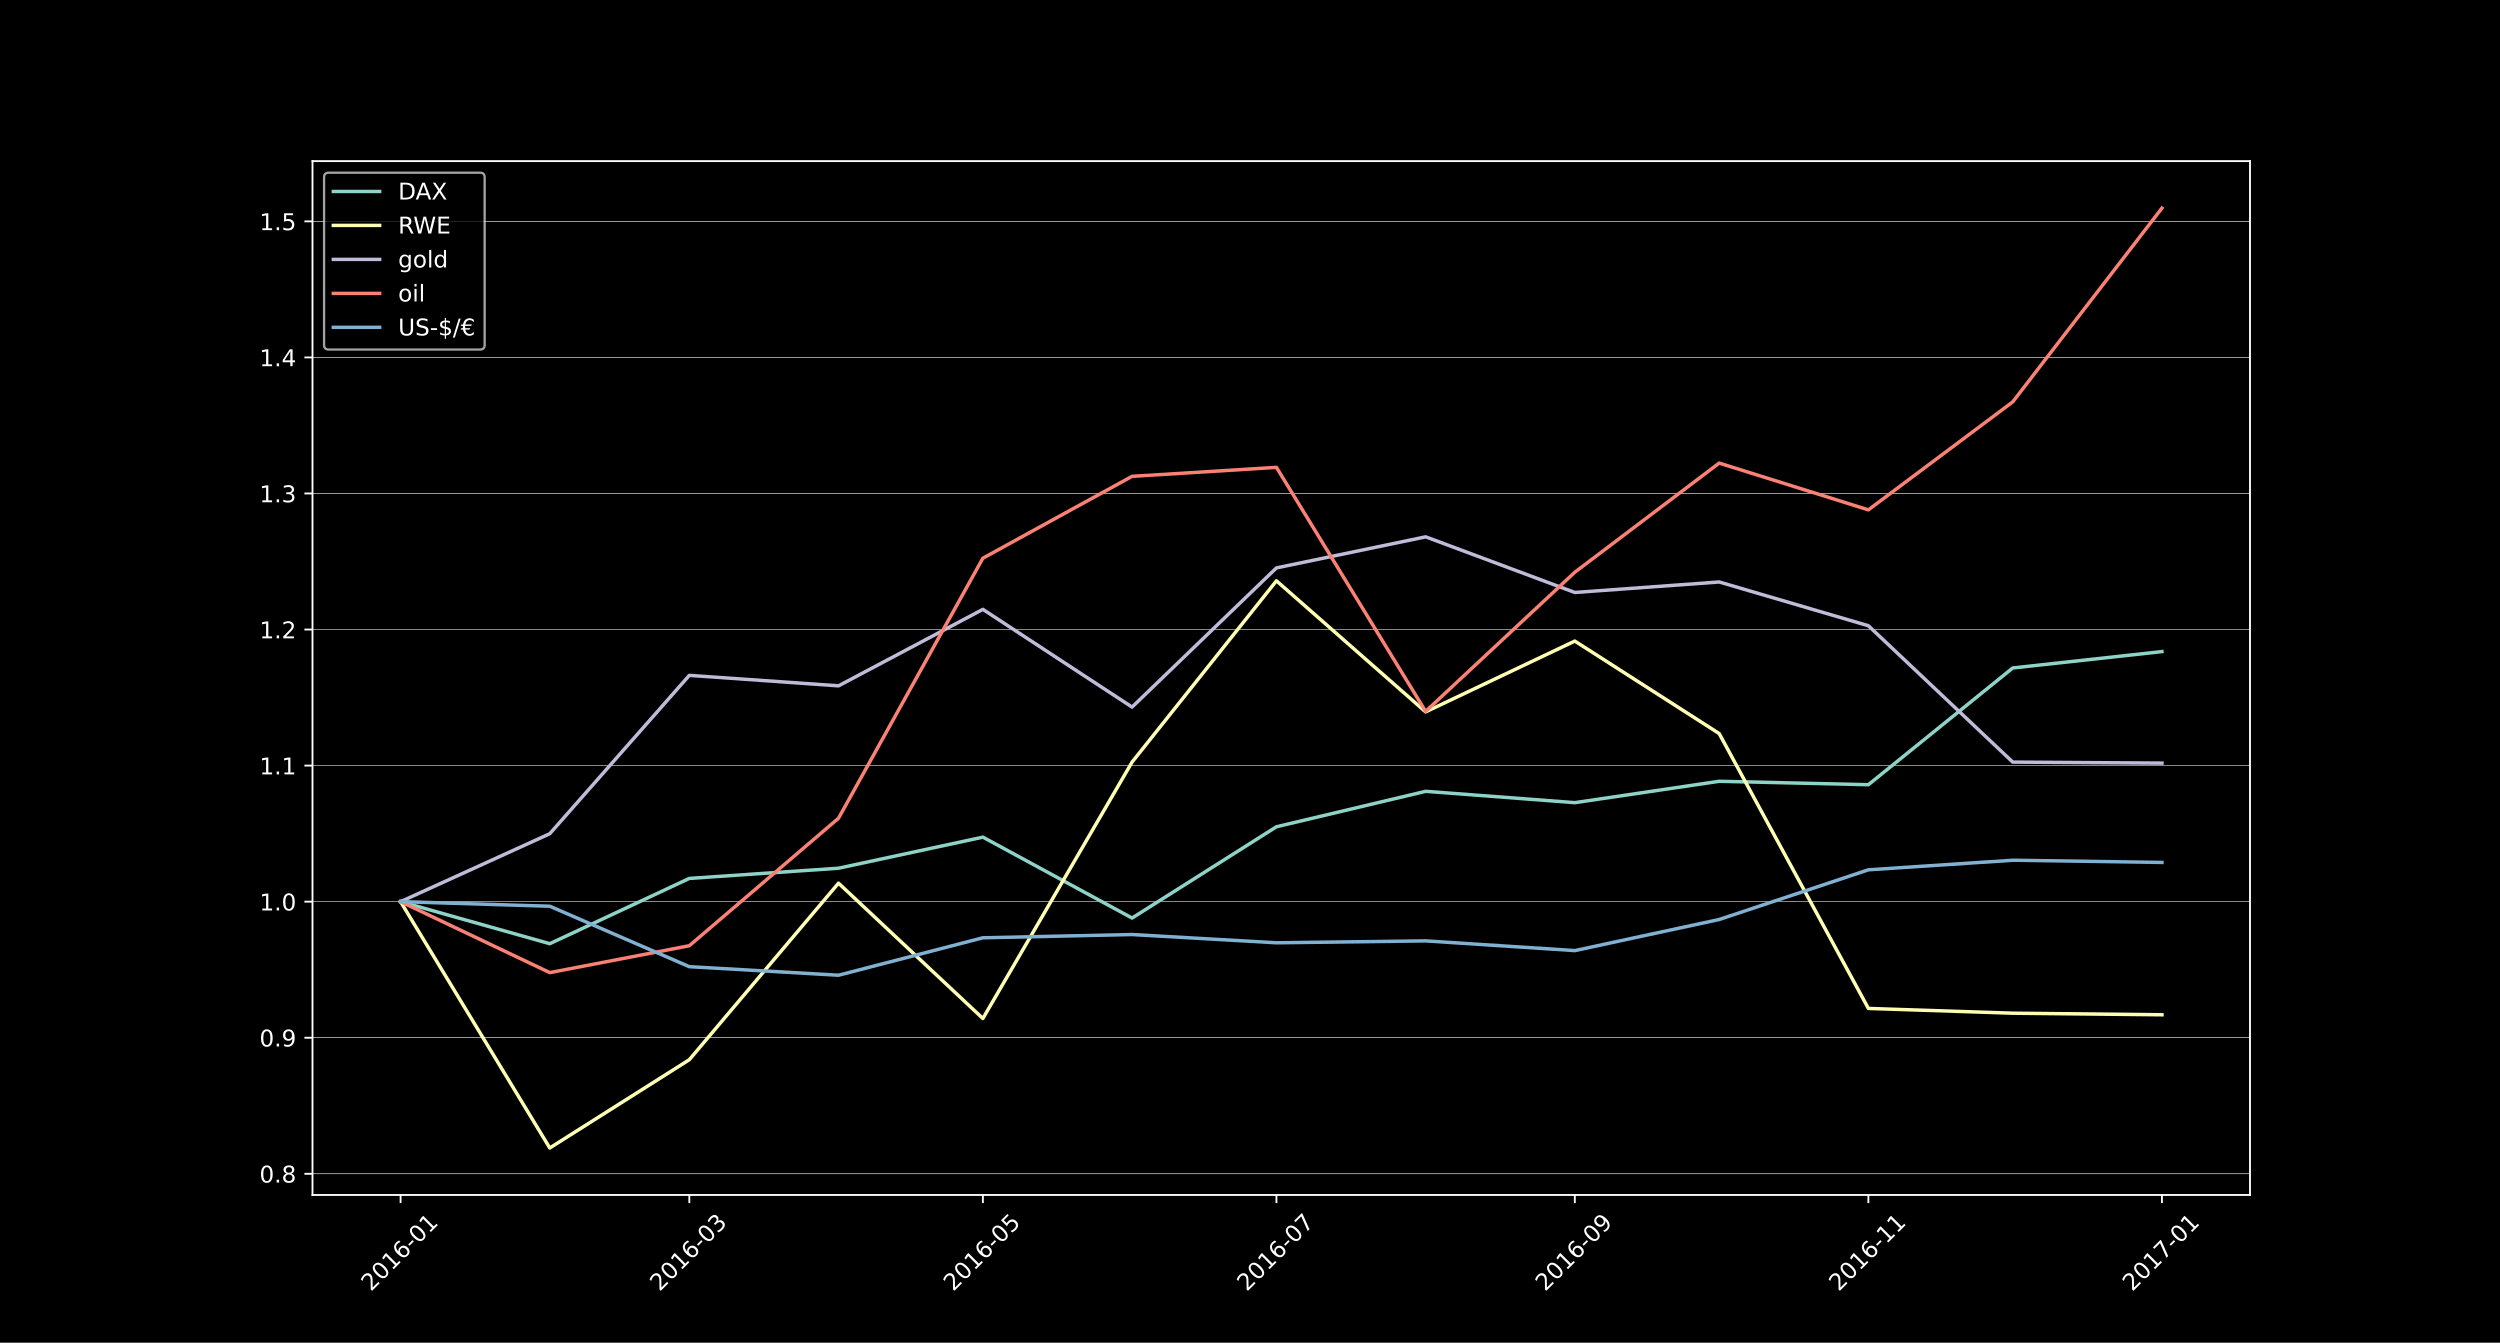
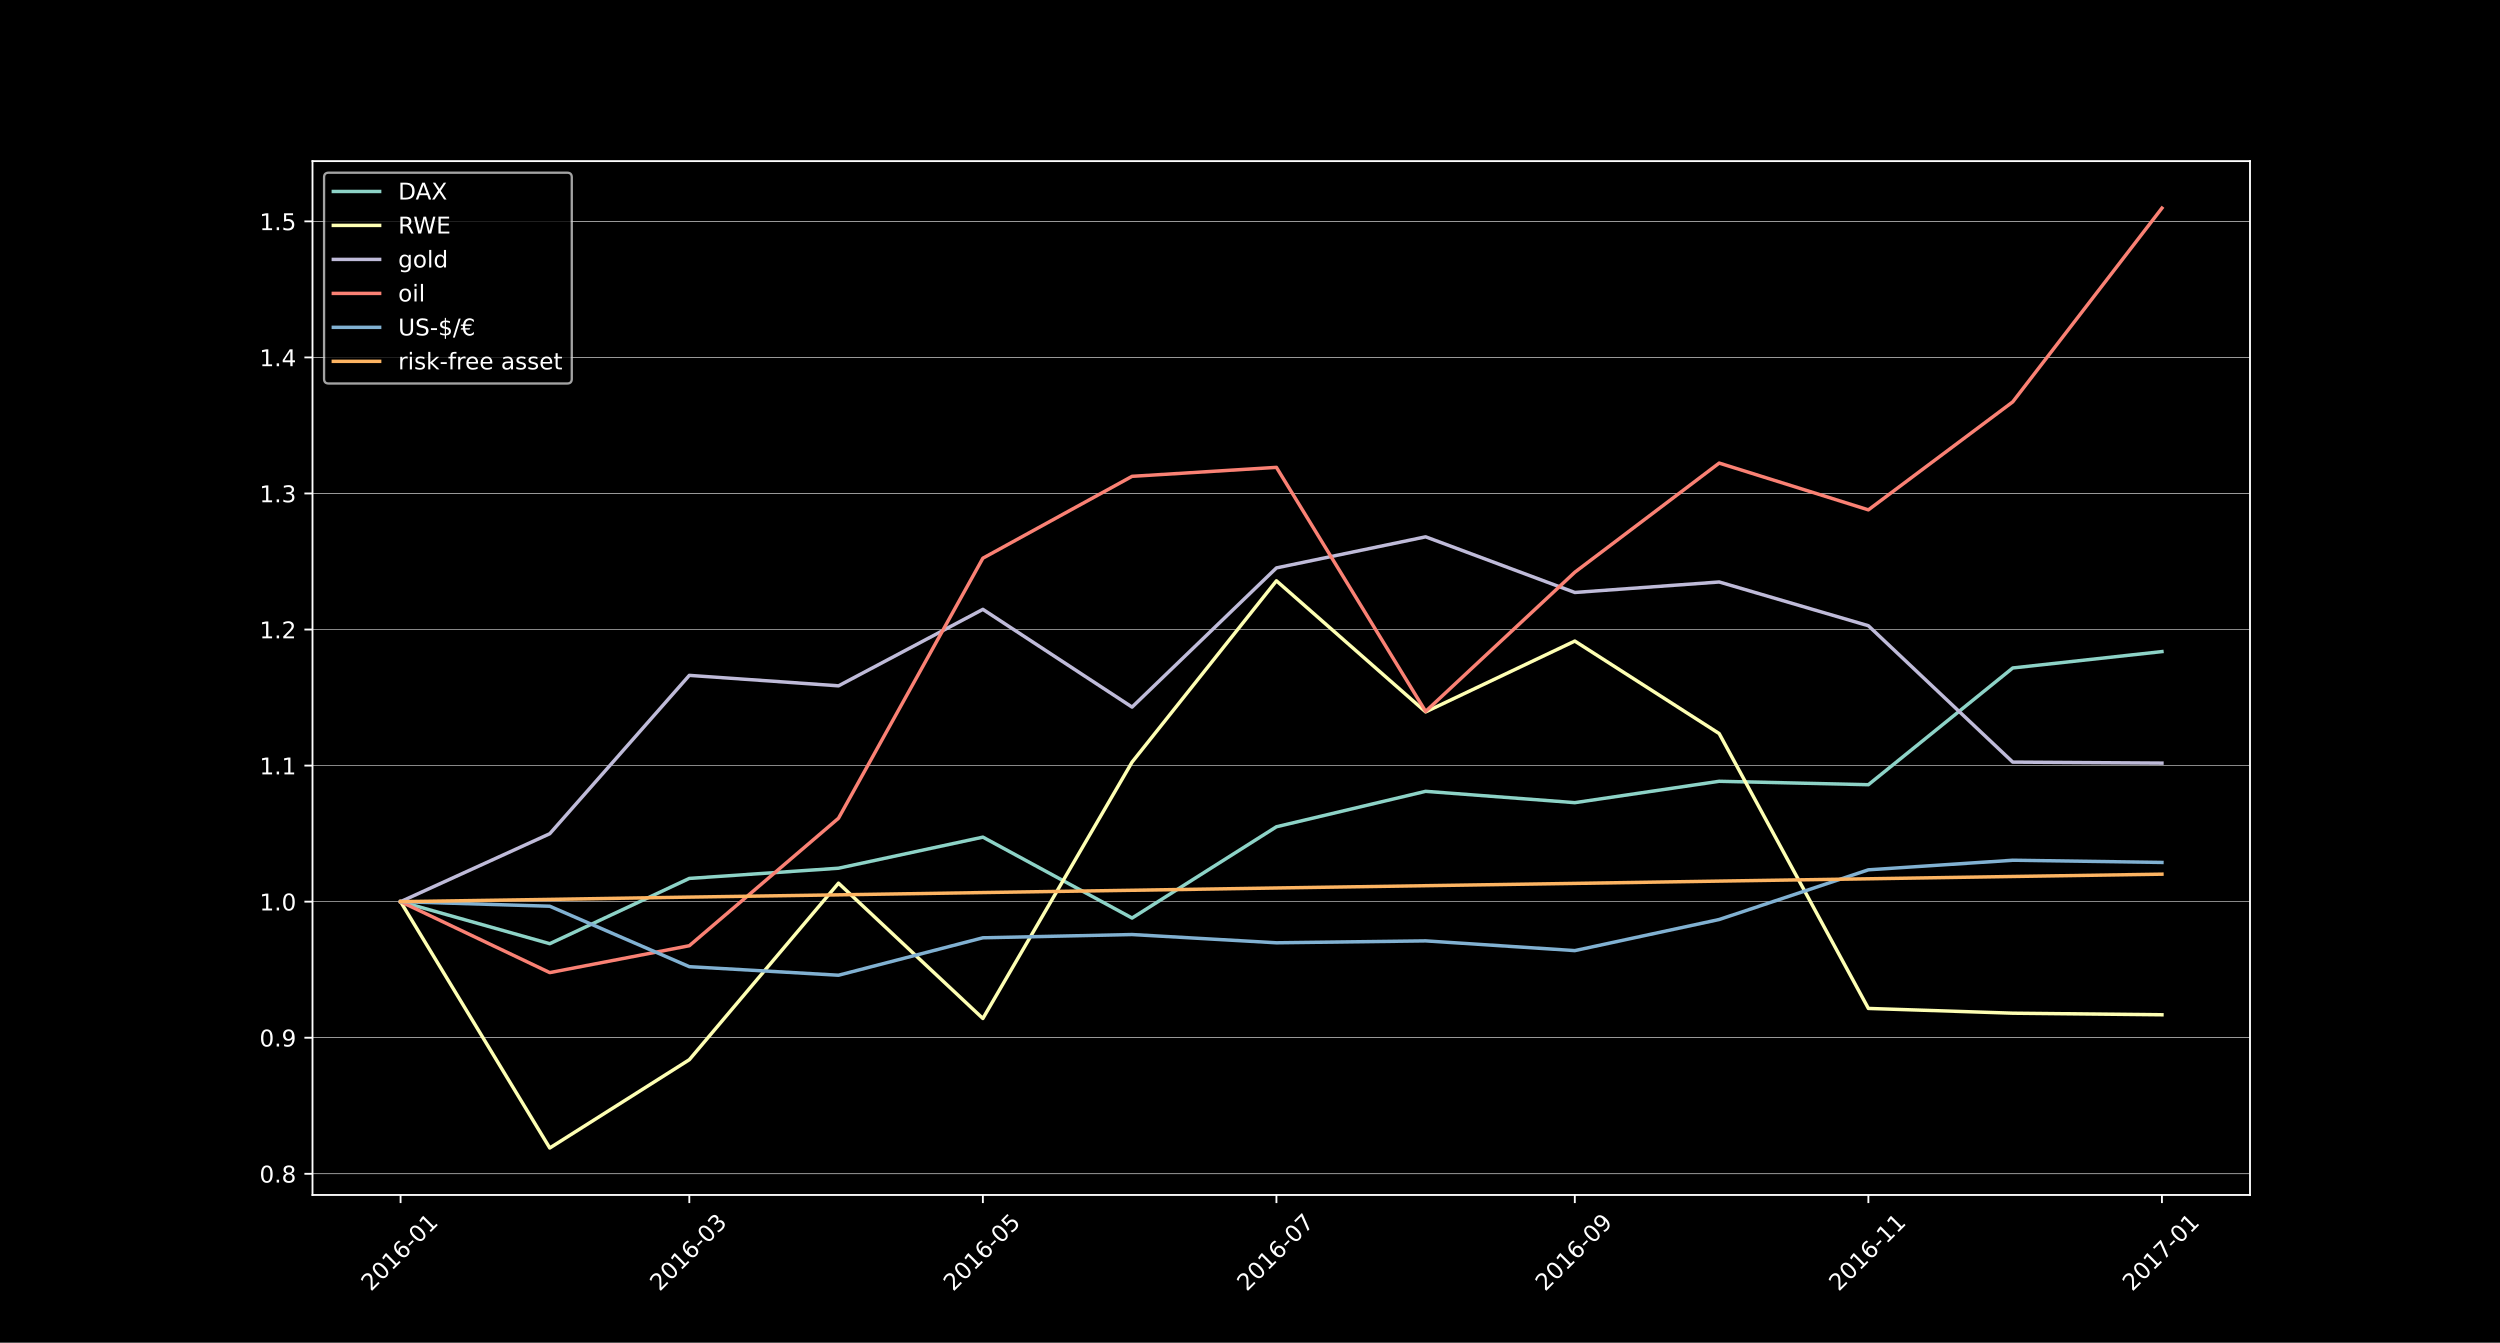
<svg xmlns="http://www.w3.org/2000/svg" xmlns:xlink="http://www.w3.org/1999/xlink" width="1080pt" height="580.032pt" viewBox="0 0 1080 580.032" version="1.1">
  <defs>
    <style type="text/css">*{stroke-linejoin: round; stroke-linecap: butt}</style>
  </defs>
  <g id="figure_1">
    <g id="patch_1">
      <path d="M 0 580.032  L 1080 580.032  L 1080 0  L 0 0  z " />
    </g>
    <g id="axes_1">
      <g id="patch_2">
        <path d="M 135 516.228  L 972 516.228  L 972 69.604  L 135 69.604  z " />
      </g>
      <g id="matplotlib.axis_1">
        <g id="xtick_1">
          <g id="line2d_1">
            <defs>
-               <path id="m77c0ac0c3b" d="M 0 0  L 0 3.5  " style="stroke: #ffffff; stroke-width: 0.8" />
-             </defs>
-             <g>
-               <use xlink:href="#m77c0ac0c3b" x="173.045" y="516.228" style="fill: #ffffff; stroke: #ffffff; stroke-width: 0.8" />
+               <path id="md1bc2f240f" d="M 0 0  L 0 3.5  " style="stroke: #ffffff; stroke-width: 0.8" />
+             </defs>
+             <g>
+               <use xlink:href="#md1bc2f240f" x="173.045" y="516.228" style="fill: #ffffff; stroke: #ffffff; stroke-width: 0.8" />
            </g>
          </g>
          <g id="text_1">
            <g style="fill: #ffffff" transform="translate(160.2242 558.1463)rotate(-45)scale(0.1 -0.1)">
              <defs>
                <path id="DejaVuSans-32" d="M 1228 531  L 3431 531  L 3431 0  L 469 0  L 469 531  Q 828 903 1448 1529  Q 2069 2156 2228 2338  Q 2531 2678 2651 2914  Q 2772 3150 2772 3378  Q 2772 3750 2511 3984  Q 2250 4219 1831 4219  Q 1534 4219 1204 4116  Q 875 4013 500 3803  L 500 4441  Q 881 4594 1212 4672  Q 1544 4750 1819 4750  Q 2544 4750 2975 4387  Q 3406 4025 3406 3419  Q 3406 3131 3298 2873  Q 3191 2616 2906 2266  Q 2828 2175 2409 1742  Q 1991 1309 1228 531  z " transform="scale(0.015625)" />
                <path id="DejaVuSans-30" d="M 2034 4250  Q 1547 4250 1301 3770  Q 1056 3291 1056 2328  Q 1056 1369 1301 889  Q 1547 409 2034 409  Q 2525 409 2770 889  Q 3016 1369 3016 2328  Q 3016 3291 2770 3770  Q 2525 4250 2034 4250  z M 2034 4750  Q 2819 4750 3233 4129  Q 3647 3509 3647 2328  Q 3647 1150 3233 529  Q 2819 -91 2034 -91  Q 1250 -91 836 529  Q 422 1150 422 2328  Q 422 3509 836 4129  Q 1250 4750 2034 4750  z " transform="scale(0.015625)" />
                <path id="DejaVuSans-31" d="M 794 531  L 1825 531  L 1825 4091  L 703 3866  L 703 4441  L 1819 4666  L 2450 4666  L 2450 531  L 3481 531  L 3481 0  L 794 0  L 794 531  z " transform="scale(0.015625)" />
                <path id="DejaVuSans-36" d="M 2113 2584  Q 1688 2584 1439 2293  Q 1191 2003 1191 1497  Q 1191 994 1439 701  Q 1688 409 2113 409  Q 2538 409 2786 701  Q 3034 994 3034 1497  Q 3034 2003 2786 2293  Q 2538 2584 2113 2584  z M 3366 4563  L 3366 3988  Q 3128 4100 2886 4159  Q 2644 4219 2406 4219  Q 1781 4219 1451 3797  Q 1122 3375 1075 2522  Q 1259 2794 1537 2939  Q 1816 3084 2150 3084  Q 2853 3084 3261 2657  Q 3669 2231 3669 1497  Q 3669 778 3244 343  Q 2819 -91 2113 -91  Q 1303 -91 875 529  Q 447 1150 447 2328  Q 447 3434 972 4092  Q 1497 4750 2381 4750  Q 2619 4750 2861 4703  Q 3103 4656 3366 4563  z " transform="scale(0.015625)" />
                <path id="DejaVuSans-2d" d="M 313 2009  L 1997 2009  L 1997 1497  L 313 1497  L 313 2009  z " transform="scale(0.015625)" />
              </defs>
              <use xlink:href="#DejaVuSans-32" />
              <use xlink:href="#DejaVuSans-30" x="63.623" />
              <use xlink:href="#DejaVuSans-31" x="127.246" />
              <use xlink:href="#DejaVuSans-36" x="190.869" />
              <use xlink:href="#DejaVuSans-2d" x="254.492" />
              <use xlink:href="#DejaVuSans-30" x="290.576" />
              <use xlink:href="#DejaVuSans-31" x="354.199" />
            </g>
          </g>
        </g>
        <g id="xtick_2">
          <g id="line2d_2">
            <g>
-               <use xlink:href="#m77c0ac0c3b" x="297.785" y="516.228" style="fill: #ffffff; stroke: #ffffff; stroke-width: 0.8" />
+               <use xlink:href="#md1bc2f240f" x="297.785" y="516.228" style="fill: #ffffff; stroke: #ffffff; stroke-width: 0.8" />
            </g>
          </g>
          <g id="text_2">
            <g style="fill: #ffffff" transform="translate(284.9634 558.1463)rotate(-45)scale(0.1 -0.1)">
              <defs>
                <path id="DejaVuSans-33" d="M 2597 2516  Q 3050 2419 3304 2112  Q 3559 1806 3559 1356  Q 3559 666 3084 287  Q 2609 -91 1734 -91  Q 1441 -91 1130 -33  Q 819 25 488 141  L 488 750  Q 750 597 1062 519  Q 1375 441 1716 441  Q 2309 441 2620 675  Q 2931 909 2931 1356  Q 2931 1769 2642 2001  Q 2353 2234 1838 2234  L 1294 2234  L 1294 2753  L 1863 2753  Q 2328 2753 2575 2939  Q 2822 3125 2822 3475  Q 2822 3834 2567 4026  Q 2313 4219 1838 4219  Q 1578 4219 1281 4162  Q 984 4106 628 3988  L 628 4550  Q 988 4650 1302 4700  Q 1616 4750 1894 4750  Q 2613 4750 3031 4423  Q 3450 4097 3450 3541  Q 3450 3153 3228 2886  Q 3006 2619 2597 2516  z " transform="scale(0.015625)" />
              </defs>
              <use xlink:href="#DejaVuSans-32" />
              <use xlink:href="#DejaVuSans-30" x="63.623" />
              <use xlink:href="#DejaVuSans-31" x="127.246" />
              <use xlink:href="#DejaVuSans-36" x="190.869" />
              <use xlink:href="#DejaVuSans-2d" x="254.492" />
              <use xlink:href="#DejaVuSans-30" x="290.576" />
              <use xlink:href="#DejaVuSans-33" x="354.199" />
            </g>
          </g>
        </g>
        <g id="xtick_3">
          <g id="line2d_3">
            <g>
-               <use xlink:href="#m77c0ac0c3b" x="424.603" y="516.228" style="fill: #ffffff; stroke: #ffffff; stroke-width: 0.8" />
+               <use xlink:href="#md1bc2f240f" x="424.603" y="516.228" style="fill: #ffffff; stroke: #ffffff; stroke-width: 0.8" />
            </g>
          </g>
          <g id="text_3">
            <g style="fill: #ffffff" transform="translate(411.7815 558.1463)rotate(-45)scale(0.1 -0.1)">
              <defs>
                <path id="DejaVuSans-35" d="M 691 4666  L 3169 4666  L 3169 4134  L 1269 4134  L 1269 2991  Q 1406 3038 1543 3061  Q 1681 3084 1819 3084  Q 2600 3084 3056 2656  Q 3513 2228 3513 1497  Q 3513 744 3044 326  Q 2575 -91 1722 -91  Q 1428 -91 1123 -41  Q 819 9 494 109  L 494 744  Q 775 591 1075 516  Q 1375 441 1709 441  Q 2250 441 2565 725  Q 2881 1009 2881 1497  Q 2881 1984 2565 2268  Q 2250 2553 1709 2553  Q 1456 2553 1204 2497  Q 953 2441 691 2322  L 691 4666  z " transform="scale(0.015625)" />
              </defs>
              <use xlink:href="#DejaVuSans-32" />
              <use xlink:href="#DejaVuSans-30" x="63.623" />
              <use xlink:href="#DejaVuSans-31" x="127.246" />
              <use xlink:href="#DejaVuSans-36" x="190.869" />
              <use xlink:href="#DejaVuSans-2d" x="254.492" />
              <use xlink:href="#DejaVuSans-30" x="290.576" />
              <use xlink:href="#DejaVuSans-35" x="354.199" />
            </g>
          </g>
        </g>
        <g id="xtick_4">
          <g id="line2d_4">
            <g>
-               <use xlink:href="#m77c0ac0c3b" x="551.421" y="516.228" style="fill: #ffffff; stroke: #ffffff; stroke-width: 0.8" />
+               <use xlink:href="#md1bc2f240f" x="551.421" y="516.228" style="fill: #ffffff; stroke: #ffffff; stroke-width: 0.8" />
            </g>
          </g>
          <g id="text_4">
            <g style="fill: #ffffff" transform="translate(538.5997 558.1463)rotate(-45)scale(0.1 -0.1)">
              <defs>
                <path id="DejaVuSans-37" d="M 525 4666  L 3525 4666  L 3525 4397  L 1831 0  L 1172 0  L 2766 4134  L 525 4134  L 525 4666  z " transform="scale(0.015625)" />
              </defs>
              <use xlink:href="#DejaVuSans-32" />
              <use xlink:href="#DejaVuSans-30" x="63.623" />
              <use xlink:href="#DejaVuSans-31" x="127.246" />
              <use xlink:href="#DejaVuSans-36" x="190.869" />
              <use xlink:href="#DejaVuSans-2d" x="254.492" />
              <use xlink:href="#DejaVuSans-30" x="290.576" />
              <use xlink:href="#DejaVuSans-37" x="354.199" />
            </g>
          </g>
        </g>
        <g id="xtick_5">
          <g id="line2d_5">
            <g>
-               <use xlink:href="#m77c0ac0c3b" x="680.318" y="516.228" style="fill: #ffffff; stroke: #ffffff; stroke-width: 0.8" />
+               <use xlink:href="#md1bc2f240f" x="680.318" y="516.228" style="fill: #ffffff; stroke: #ffffff; stroke-width: 0.8" />
            </g>
          </g>
          <g id="text_5">
            <g style="fill: #ffffff" transform="translate(667.4969 558.1463)rotate(-45)scale(0.1 -0.1)">
              <defs>
                <path id="DejaVuSans-39" d="M 703 97  L 703 672  Q 941 559 1184 500  Q 1428 441 1663 441  Q 2288 441 2617 861  Q 2947 1281 2994 2138  Q 2813 1869 2534 1725  Q 2256 1581 1919 1581  Q 1219 1581 811 2004  Q 403 2428 403 3163  Q 403 3881 828 4315  Q 1253 4750 1959 4750  Q 2769 4750 3195 4129  Q 3622 3509 3622 2328  Q 3622 1225 3098 567  Q 2575 -91 1691 -91  Q 1453 -91 1209 -44  Q 966 3 703 97  z M 1959 2075  Q 2384 2075 2632 2365  Q 2881 2656 2881 3163  Q 2881 3666 2632 3958  Q 2384 4250 1959 4250  Q 1534 4250 1286 3958  Q 1038 3666 1038 3163  Q 1038 2656 1286 2365  Q 1534 2075 1959 2075  z " transform="scale(0.015625)" />
              </defs>
              <use xlink:href="#DejaVuSans-32" />
              <use xlink:href="#DejaVuSans-30" x="63.623" />
              <use xlink:href="#DejaVuSans-31" x="127.246" />
              <use xlink:href="#DejaVuSans-36" x="190.869" />
              <use xlink:href="#DejaVuSans-2d" x="254.492" />
              <use xlink:href="#DejaVuSans-30" x="290.576" />
              <use xlink:href="#DejaVuSans-39" x="354.199" />
            </g>
          </g>
        </g>
        <g id="xtick_6">
          <g id="line2d_6">
            <g>
-               <use xlink:href="#m77c0ac0c3b" x="807.136" y="516.228" style="fill: #ffffff; stroke: #ffffff; stroke-width: 0.8" />
+               <use xlink:href="#md1bc2f240f" x="807.136" y="516.228" style="fill: #ffffff; stroke: #ffffff; stroke-width: 0.8" />
            </g>
          </g>
          <g id="text_6">
            <g style="fill: #ffffff" transform="translate(794.3151 558.1463)rotate(-45)scale(0.1 -0.1)">
              <use xlink:href="#DejaVuSans-32" />
              <use xlink:href="#DejaVuSans-30" x="63.623" />
              <use xlink:href="#DejaVuSans-31" x="127.246" />
              <use xlink:href="#DejaVuSans-36" x="190.869" />
              <use xlink:href="#DejaVuSans-2d" x="254.492" />
              <use xlink:href="#DejaVuSans-31" x="290.576" />
              <use xlink:href="#DejaVuSans-31" x="354.199" />
            </g>
          </g>
        </g>
        <g id="xtick_7">
          <g id="line2d_7">
            <g>
-               <use xlink:href="#m77c0ac0c3b" x="933.955" y="516.228" style="fill: #ffffff; stroke: #ffffff; stroke-width: 0.8" />
+               <use xlink:href="#md1bc2f240f" x="933.955" y="516.228" style="fill: #ffffff; stroke: #ffffff; stroke-width: 0.8" />
            </g>
          </g>
          <g id="text_7">
            <g style="fill: #ffffff" transform="translate(921.1333 558.1463)rotate(-45)scale(0.1 -0.1)">
              <use xlink:href="#DejaVuSans-32" />
              <use xlink:href="#DejaVuSans-30" x="63.623" />
              <use xlink:href="#DejaVuSans-31" x="127.246" />
              <use xlink:href="#DejaVuSans-37" x="190.869" />
              <use xlink:href="#DejaVuSans-2d" x="254.492" />
              <use xlink:href="#DejaVuSans-30" x="290.576" />
              <use xlink:href="#DejaVuSans-31" x="354.199" />
            </g>
          </g>
        </g>
      </g>
      <g id="matplotlib.axis_2">
        <g id="ytick_1">
          <g id="line2d_8">
-             <path d="M 135 507.071  L 972 507.071  " clip-path="url(#pcb2fefe584)" style="fill: none; stroke: #ffffff; stroke-width: 0.25; stroke-linecap: square" />
+             <path d="M 135 507.071  L 972 507.071  " clip-path="url(#p92531a1b48)" style="fill: none; stroke: #ffffff; stroke-width: 0.25; stroke-linecap: square" />
          </g>
          <g id="line2d_9">
            <defs>
-               <path id="m1462c09f65" d="M 0 0  L -3.5 0  " style="stroke: #ffffff; stroke-width: 0.8" />
-             </defs>
-             <g>
-               <use xlink:href="#m1462c09f65" x="135" y="507.071" style="fill: #ffffff; stroke: #ffffff; stroke-width: 0.8" />
+               <path id="mc191d38e35" d="M 0 0  L -3.5 0  " style="stroke: #ffffff; stroke-width: 0.8" />
+             </defs>
+             <g>
+               <use xlink:href="#mc191d38e35" x="135" y="507.071" style="fill: #ffffff; stroke: #ffffff; stroke-width: 0.8" />
            </g>
          </g>
          <g id="text_8">
            <g style="fill: #ffffff" transform="translate(112.0969 510.87)scale(0.1 -0.1)">
              <defs>
                <path id="DejaVuSans-2e" d="M 684 794  L 1344 794  L 1344 0  L 684 0  L 684 794  z " transform="scale(0.015625)" />
                <path id="DejaVuSans-38" d="M 2034 2216  Q 1584 2216 1326 1975  Q 1069 1734 1069 1313  Q 1069 891 1326 650  Q 1584 409 2034 409  Q 2484 409 2743 651  Q 3003 894 3003 1313  Q 3003 1734 2745 1975  Q 2488 2216 2034 2216  z M 1403 2484  Q 997 2584 770 2862  Q 544 3141 544 3541  Q 544 4100 942 4425  Q 1341 4750 2034 4750  Q 2731 4750 3128 4425  Q 3525 4100 3525 3541  Q 3525 3141 3298 2862  Q 3072 2584 2669 2484  Q 3125 2378 3379 2068  Q 3634 1759 3634 1313  Q 3634 634 3220 271  Q 2806 -91 2034 -91  Q 1263 -91 848 271  Q 434 634 434 1313  Q 434 1759 690 2068  Q 947 2378 1403 2484  z M 1172 3481  Q 1172 3119 1398 2916  Q 1625 2713 2034 2713  Q 2441 2713 2670 2916  Q 2900 3119 2900 3481  Q 2900 3844 2670 4047  Q 2441 4250 2034 4250  Q 1625 4250 1398 4047  Q 1172 3844 1172 3481  z " transform="scale(0.015625)" />
              </defs>
              <use xlink:href="#DejaVuSans-30" />
              <use xlink:href="#DejaVuSans-2e" x="63.623" />
              <use xlink:href="#DejaVuSans-38" x="95.41" />
            </g>
          </g>
        </g>
        <g id="ytick_2">
          <g id="line2d_10">
-             <path d="M 135 448.294  L 972 448.294  " clip-path="url(#pcb2fefe584)" style="fill: none; stroke: #ffffff; stroke-width: 0.25; stroke-linecap: square" />
+             <path d="M 135 448.294  L 972 448.294  " clip-path="url(#p92531a1b48)" style="fill: none; stroke: #ffffff; stroke-width: 0.25; stroke-linecap: square" />
          </g>
          <g id="line2d_11">
            <g>
-               <use xlink:href="#m1462c09f65" x="135" y="448.294" style="fill: #ffffff; stroke: #ffffff; stroke-width: 0.8" />
+               <use xlink:href="#mc191d38e35" x="135" y="448.294" style="fill: #ffffff; stroke: #ffffff; stroke-width: 0.8" />
            </g>
          </g>
          <g id="text_9">
            <g style="fill: #ffffff" transform="translate(112.0969 452.0929)scale(0.1 -0.1)">
              <use xlink:href="#DejaVuSans-30" />
              <use xlink:href="#DejaVuSans-2e" x="63.623" />
              <use xlink:href="#DejaVuSans-39" x="95.41" />
            </g>
          </g>
        </g>
        <g id="ytick_3">
          <g id="line2d_12">
-             <path d="M 135 389.517  L 972 389.517  " clip-path="url(#pcb2fefe584)" style="fill: none; stroke: #ffffff; stroke-width: 0.25; stroke-linecap: square" />
+             <path d="M 135 389.517  L 972 389.517  " clip-path="url(#p92531a1b48)" style="fill: none; stroke: #ffffff; stroke-width: 0.25; stroke-linecap: square" />
          </g>
          <g id="line2d_13">
            <g>
-               <use xlink:href="#m1462c09f65" x="135" y="389.517" style="fill: #ffffff; stroke: #ffffff; stroke-width: 0.8" />
+               <use xlink:href="#mc191d38e35" x="135" y="389.517" style="fill: #ffffff; stroke: #ffffff; stroke-width: 0.8" />
            </g>
          </g>
          <g id="text_10">
            <g style="fill: #ffffff" transform="translate(112.0969 393.3158)scale(0.1 -0.1)">
              <use xlink:href="#DejaVuSans-31" />
              <use xlink:href="#DejaVuSans-2e" x="63.623" />
              <use xlink:href="#DejaVuSans-30" x="95.41" />
            </g>
          </g>
        </g>
        <g id="ytick_4">
          <g id="line2d_14">
-             <path d="M 135 330.74  L 972 330.74  " clip-path="url(#pcb2fefe584)" style="fill: none; stroke: #ffffff; stroke-width: 0.25; stroke-linecap: square" />
+             <path d="M 135 330.74  L 972 330.74  " clip-path="url(#p92531a1b48)" style="fill: none; stroke: #ffffff; stroke-width: 0.25; stroke-linecap: square" />
          </g>
          <g id="line2d_15">
            <g>
-               <use xlink:href="#m1462c09f65" x="135" y="330.74" style="fill: #ffffff; stroke: #ffffff; stroke-width: 0.8" />
+               <use xlink:href="#mc191d38e35" x="135" y="330.74" style="fill: #ffffff; stroke: #ffffff; stroke-width: 0.8" />
            </g>
          </g>
          <g id="text_11">
            <g style="fill: #ffffff" transform="translate(112.0969 334.5387)scale(0.1 -0.1)">
              <use xlink:href="#DejaVuSans-31" />
              <use xlink:href="#DejaVuSans-2e" x="63.623" />
              <use xlink:href="#DejaVuSans-31" x="95.41" />
            </g>
          </g>
        </g>
        <g id="ytick_5">
          <g id="line2d_16">
-             <path d="M 135 271.962  L 972 271.962  " clip-path="url(#pcb2fefe584)" style="fill: none; stroke: #ffffff; stroke-width: 0.25; stroke-linecap: square" />
+             <path d="M 135 271.962  L 972 271.962  " clip-path="url(#p92531a1b48)" style="fill: none; stroke: #ffffff; stroke-width: 0.25; stroke-linecap: square" />
          </g>
          <g id="line2d_17">
            <g>
-               <use xlink:href="#m1462c09f65" x="135" y="271.962" style="fill: #ffffff; stroke: #ffffff; stroke-width: 0.8" />
+               <use xlink:href="#mc191d38e35" x="135" y="271.962" style="fill: #ffffff; stroke: #ffffff; stroke-width: 0.8" />
            </g>
          </g>
          <g id="text_12">
            <g style="fill: #ffffff" transform="translate(112.0969 275.7616)scale(0.1 -0.1)">
              <use xlink:href="#DejaVuSans-31" />
              <use xlink:href="#DejaVuSans-2e" x="63.623" />
              <use xlink:href="#DejaVuSans-32" x="95.41" />
            </g>
          </g>
        </g>
        <g id="ytick_6">
          <g id="line2d_18">
-             <path d="M 135 213.185  L 972 213.185  " clip-path="url(#pcb2fefe584)" style="fill: none; stroke: #ffffff; stroke-width: 0.25; stroke-linecap: square" />
+             <path d="M 135 213.185  L 972 213.185  " clip-path="url(#p92531a1b48)" style="fill: none; stroke: #ffffff; stroke-width: 0.25; stroke-linecap: square" />
          </g>
          <g id="line2d_19">
            <g>
-               <use xlink:href="#m1462c09f65" x="135" y="213.185" style="fill: #ffffff; stroke: #ffffff; stroke-width: 0.8" />
+               <use xlink:href="#mc191d38e35" x="135" y="213.185" style="fill: #ffffff; stroke: #ffffff; stroke-width: 0.8" />
            </g>
          </g>
          <g id="text_13">
            <g style="fill: #ffffff" transform="translate(112.0969 216.9845)scale(0.1 -0.1)">
              <use xlink:href="#DejaVuSans-31" />
              <use xlink:href="#DejaVuSans-2e" x="63.623" />
              <use xlink:href="#DejaVuSans-33" x="95.41" />
            </g>
          </g>
        </g>
        <g id="ytick_7">
          <g id="line2d_20">
-             <path d="M 135 154.408  L 972 154.408  " clip-path="url(#pcb2fefe584)" style="fill: none; stroke: #ffffff; stroke-width: 0.25; stroke-linecap: square" />
+             <path d="M 135 154.408  L 972 154.408  " clip-path="url(#p92531a1b48)" style="fill: none; stroke: #ffffff; stroke-width: 0.25; stroke-linecap: square" />
          </g>
          <g id="line2d_21">
            <g>
-               <use xlink:href="#m1462c09f65" x="135" y="154.408" style="fill: #ffffff; stroke: #ffffff; stroke-width: 0.8" />
+               <use xlink:href="#mc191d38e35" x="135" y="154.408" style="fill: #ffffff; stroke: #ffffff; stroke-width: 0.8" />
            </g>
          </g>
          <g id="text_14">
            <g style="fill: #ffffff" transform="translate(112.0969 158.2074)scale(0.1 -0.1)">
              <defs>
                <path id="DejaVuSans-34" d="M 2419 4116  L 825 1625  L 2419 1625  L 2419 4116  z M 2253 4666  L 3047 4666  L 3047 1625  L 3713 1625  L 3713 1100  L 3047 1100  L 3047 0  L 2419 0  L 2419 1100  L 313 1100  L 313 1709  L 2253 4666  z " transform="scale(0.015625)" />
              </defs>
              <use xlink:href="#DejaVuSans-31" />
              <use xlink:href="#DejaVuSans-2e" x="63.623" />
              <use xlink:href="#DejaVuSans-34" x="95.41" />
            </g>
          </g>
        </g>
        <g id="ytick_8">
          <g id="line2d_22">
-             <path d="M 135 95.631  L 972 95.631  " clip-path="url(#pcb2fefe584)" style="fill: none; stroke: #ffffff; stroke-width: 0.25; stroke-linecap: square" />
+             <path d="M 135 95.631  L 972 95.631  " clip-path="url(#p92531a1b48)" style="fill: none; stroke: #ffffff; stroke-width: 0.25; stroke-linecap: square" />
          </g>
          <g id="line2d_23">
            <g>
-               <use xlink:href="#m1462c09f65" x="135" y="95.631" style="fill: #ffffff; stroke: #ffffff; stroke-width: 0.8" />
+               <use xlink:href="#mc191d38e35" x="135" y="95.631" style="fill: #ffffff; stroke: #ffffff; stroke-width: 0.8" />
            </g>
          </g>
          <g id="text_15">
            <g style="fill: #ffffff" transform="translate(112.0969 99.43031)scale(0.1 -0.1)">
              <use xlink:href="#DejaVuSans-31" />
              <use xlink:href="#DejaVuSans-2e" x="63.623" />
              <use xlink:href="#DejaVuSans-35" x="95.41" />
            </g>
          </g>
        </g>
      </g>
      <g id="line2d_24">
-         <path d="M 173.045 389.517  L 237.494 407.676  L 297.785 379.475  L 362.233 375.068  L 424.603 361.644  L 489.051 396.596  L 551.421 357.16  L 615.87 341.851  L 680.318 346.75  L 742.688 337.513  L 807.136 338.995  L 869.506 288.559  L 933.955 281.484  " clip-path="url(#pcb2fefe584)" style="fill: none; stroke: #8dd3c7; stroke-width: 1.5; stroke-linecap: square" />
+         <path d="M 173.045 389.517  L 237.494 407.676  L 297.785 379.475  L 362.233 375.068  L 424.603 361.644  L 489.051 396.596  L 551.421 357.16  L 615.87 341.851  L 680.318 346.75  L 742.688 337.513  L 807.136 338.995  L 869.506 288.559  L 933.955 281.484  " clip-path="url(#p92531a1b48)" style="fill: none; stroke: #8dd3c7; stroke-width: 1.5; stroke-linecap: square" />
      </g>
      <g id="line2d_25">
-         <path d="M 173.045 389.517  L 237.494 495.927  L 297.785 457.793  L 362.233 381.524  L 424.603 439.982  L 489.051 329.232  L 551.421 250.909  L 615.87 307.539  L 680.318 276.94  L 742.688 316.902  L 807.136 435.643  L 869.506 437.698  L 933.955 438.383  " clip-path="url(#pcb2fefe584)" style="fill: none; stroke: #feffb3; stroke-width: 1.5; stroke-linecap: square" />
+         <path d="M 173.045 389.517  L 237.494 495.927  L 297.785 457.793  L 362.233 381.524  L 424.603 439.982  L 489.051 329.232  L 551.421 250.909  L 615.87 307.539  L 680.318 276.94  L 742.688 316.902  L 807.136 435.643  L 869.506 437.698  L 933.955 438.383  " clip-path="url(#p92531a1b48)" style="fill: none; stroke: #feffb3; stroke-width: 1.5; stroke-linecap: square" />
      </g>
      <g id="line2d_26">
-         <path d="M 173.045 389.517  L 237.494 360.173  L 297.785 291.759  L 362.233 296.287  L 424.603 263.242  L 489.051 305.461  L 551.421 245.336  L 615.87 231.91  L 680.318 255.948  L 742.688 251.414  L 807.136 270.32  L 869.506 329.224  L 933.955 329.667  " clip-path="url(#pcb2fefe584)" style="fill: none; stroke: #bfbbd9; stroke-width: 1.5; stroke-linecap: square" />
+         <path d="M 173.045 389.517  L 237.494 360.173  L 297.785 291.759  L 362.233 296.287  L 424.603 263.242  L 489.051 305.461  L 551.421 245.336  L 615.87 231.91  L 680.318 255.948  L 742.688 251.414  L 807.136 270.32  L 869.506 329.224  L 933.955 329.667  " clip-path="url(#p92531a1b48)" style="fill: none; stroke: #bfbbd9; stroke-width: 1.5; stroke-linecap: square" />
      </g>
      <g id="line2d_27">
-         <path d="M 173.045 389.517  L 237.494 420.168  L 297.785 408.548  L 362.233 353.476  L 424.603 241.142  L 489.051 205.775  L 551.421 201.901  L 615.87 307.33  L 680.318 247.205  L 742.688 200.049  L 807.136 220.259  L 869.506 173.608  L 933.955 89.905  " clip-path="url(#pcb2fefe584)" style="fill: none; stroke: #fa8174; stroke-width: 1.5; stroke-linecap: square" />
+         <path d="M 173.045 389.517  L 237.494 420.168  L 297.785 408.548  L 362.233 353.476  L 424.603 241.142  L 489.051 205.775  L 551.421 201.901  L 615.87 307.33  L 680.318 247.205  L 742.688 200.049  L 807.136 220.259  L 869.506 173.608  L 933.955 89.905  " clip-path="url(#p92531a1b48)" style="fill: none; stroke: #fa8174; stroke-width: 1.5; stroke-linecap: square" />
      </g>
      <g id="line2d_28">
-         <path d="M 173.045 389.517  L 237.494 391.491  L 297.785 417.606  L 362.233 421.3  L 424.603 405.122  L 489.051 403.72  L 551.421 407.287  L 615.87 406.459  L 680.318 410.663  L 742.688 397.224  L 807.136 375.759  L 869.506 371.619  L 933.955 372.574  " clip-path="url(#pcb2fefe584)" style="fill: none; stroke: #81b1d2; stroke-width: 1.5; stroke-linecap: square" />
+         <path d="M 173.045 389.517  L 237.494 391.491  L 297.785 417.606  L 362.233 421.3  L 424.603 405.122  L 489.051 403.72  L 551.421 407.287  L 615.87 406.459  L 680.318 410.663  L 742.688 397.224  L 807.136 375.759  L 869.506 371.619  L 933.955 372.574  " clip-path="url(#p92531a1b48)" style="fill: none; stroke: #81b1d2; stroke-width: 1.5; stroke-linecap: square" />
+       </g>
+       <g id="line2d_29">
+         <path d="M 173.045 389.517  L 237.494 388.536  L 297.785 387.554  L 362.233 386.57  L 424.603 385.585  L 489.051 384.598  L 551.421 383.609  L 615.87 382.619  L 680.318 381.627  L 742.688 380.634  L 807.136 379.638  L 869.506 378.641  L 933.955 377.643  " clip-path="url(#p92531a1b48)" style="fill: none; stroke: #fdb462; stroke-width: 1.5; stroke-linecap: square" />
      </g>
      <g id="patch_3">
        <path d="M 135 516.228  L 135 69.604  " style="fill: none; stroke: #ffffff; stroke-width: 0.8; stroke-linejoin: miter; stroke-linecap: square" />
      </g>
      <g id="patch_4">
        <path d="M 972 516.228  L 972 69.604  " style="fill: none; stroke: #ffffff; stroke-width: 0.8; stroke-linejoin: miter; stroke-linecap: square" />
      </g>
      <g id="patch_5">
        <path d="M 135 516.228  L 972 516.228  " style="fill: none; stroke: #ffffff; stroke-width: 0.8; stroke-linejoin: miter; stroke-linecap: square" />
      </g>
      <g id="patch_6">
        <path d="M 135 69.604  L 972 69.604  " style="fill: none; stroke: #ffffff; stroke-width: 0.8; stroke-linejoin: miter; stroke-linecap: square" />
      </g>
      <g id="legend_1">
        <g id="patch_7">
-           <path d="M 142 150.994  L 207.369 150.994  Q 209.369 150.994 209.369 148.994  L 209.369 76.604  Q 209.369 74.604 207.369 74.604  L 142 74.604  Q 140 74.604 140 76.604  L 140 148.994  Q 140 150.994 142 150.994  z " style="opacity: 0.8; stroke: #cccccc; stroke-linejoin: miter" />
-         </g>
-         <g id="line2d_29">
+           <path d="M 142 165.673  L 245.008 165.673  Q 247.008 165.673 247.008 163.673  L 247.008 76.604  Q 247.008 74.604 245.008 74.604  L 142 74.604  Q 140 74.604 140 76.604  L 140 163.673  Q 140 165.673 142 165.673  z " style="opacity: 0.8; stroke: #cccccc; stroke-linejoin: miter" />
+         </g>
+         <g id="line2d_30">
          <path d="M 144 82.702  L 154 82.702  L 164 82.702  " style="fill: none; stroke: #8dd3c7; stroke-width: 1.5; stroke-linecap: square" />
        </g>
        <g id="text_16">
          <g style="fill: #ffffff" transform="translate(172 86.20228)scale(0.1 -0.1)">
            <defs>
              <path id="DejaVuSans-44" d="M 1259 4147  L 1259 519  L 2022 519  Q 2988 519 3436 956  Q 3884 1394 3884 2338  Q 3884 3275 3436 3711  Q 2988 4147 2022 4147  L 1259 4147  z M 628 4666  L 1925 4666  Q 3281 4666 3915 4102  Q 4550 3538 4550 2338  Q 4550 1131 3912 565  Q 3275 0 1925 0  L 628 0  L 628 4666  z " transform="scale(0.015625)" />
              <path id="DejaVuSans-41" d="M 2188 4044  L 1331 1722  L 3047 1722  L 2188 4044  z M 1831 4666  L 2547 4666  L 4325 0  L 3669 0  L 3244 1197  L 1141 1197  L 716 0  L 50 0  L 1831 4666  z " transform="scale(0.015625)" />
              <path id="DejaVuSans-58" d="M 403 4666  L 1081 4666  L 2241 2931  L 3406 4666  L 4084 4666  L 2584 2425  L 4184 0  L 3506 0  L 2194 1984  L 872 0  L 191 0  L 1856 2491  L 403 4666  z " transform="scale(0.015625)" />
            </defs>
            <use xlink:href="#DejaVuSans-44" />
            <use xlink:href="#DejaVuSans-41" x="75.252" />
            <use xlink:href="#DejaVuSans-58" x="143.66" />
          </g>
        </g>
-         <g id="line2d_30">
+         <g id="line2d_31">
          <path d="M 144 97.38  L 154 97.38  L 164 97.38  " style="fill: none; stroke: #feffb3; stroke-width: 1.5; stroke-linecap: square" />
        </g>
        <g id="text_17">
          <g style="fill: #ffffff" transform="translate(172 100.8804)scale(0.1 -0.1)">
            <defs>
              <path id="DejaVuSans-52" d="M 2841 2188  Q 3044 2119 3236 1894  Q 3428 1669 3622 1275  L 4263 0  L 3584 0  L 2988 1197  Q 2756 1666 2539 1819  Q 2322 1972 1947 1972  L 1259 1972  L 1259 0  L 628 0  L 628 4666  L 2053 4666  Q 2853 4666 3247 4331  Q 3641 3997 3641 3322  Q 3641 2881 3436 2590  Q 3231 2300 2841 2188  z M 1259 4147  L 1259 2491  L 2053 2491  Q 2509 2491 2742 2702  Q 2975 2913 2975 3322  Q 2975 3731 2742 3939  Q 2509 4147 2053 4147  L 1259 4147  z " transform="scale(0.015625)" />
              <path id="DejaVuSans-57" d="M 213 4666  L 850 4666  L 1831 722  L 2809 4666  L 3519 4666  L 4500 722  L 5478 4666  L 6119 4666  L 4947 0  L 4153 0  L 3169 4050  L 2175 0  L 1381 0  L 213 4666  z " transform="scale(0.015625)" />
              <path id="DejaVuSans-45" d="M 628 4666  L 3578 4666  L 3578 4134  L 1259 4134  L 1259 2753  L 3481 2753  L 3481 2222  L 1259 2222  L 1259 531  L 3634 531  L 3634 0  L 628 0  L 628 4666  z " transform="scale(0.015625)" />
            </defs>
            <use xlink:href="#DejaVuSans-52" />
            <use xlink:href="#DejaVuSans-57" x="65.482" />
            <use xlink:href="#DejaVuSans-45" x="164.359" />
          </g>
        </g>
-         <g id="line2d_31">
+         <g id="line2d_32">
          <path d="M 144 112.059  L 154 112.059  L 164 112.059  " style="fill: none; stroke: #bfbbd9; stroke-width: 1.5; stroke-linecap: square" />
        </g>
        <g id="text_18">
          <g style="fill: #ffffff" transform="translate(172 115.5585)scale(0.1 -0.1)">
            <defs>
              <path id="DejaVuSans-67" d="M 2906 1791  Q 2906 2416 2648 2759  Q 2391 3103 1925 3103  Q 1463 3103 1205 2759  Q 947 2416 947 1791  Q 947 1169 1205 825  Q 1463 481 1925 481  Q 2391 481 2648 825  Q 2906 1169 2906 1791  z M 3481 434  Q 3481 -459 3084 -895  Q 2688 -1331 1869 -1331  Q 1566 -1331 1297 -1286  Q 1028 -1241 775 -1147  L 775 -588  Q 1028 -725 1275 -790  Q 1522 -856 1778 -856  Q 2344 -856 2625 -561  Q 2906 -266 2906 331  L 2906 616  Q 2728 306 2450 153  Q 2172 0 1784 0  Q 1141 0 747 490  Q 353 981 353 1791  Q 353 2603 747 3093  Q 1141 3584 1784 3584  Q 2172 3584 2450 3431  Q 2728 3278 2906 2969  L 2906 3500  L 3481 3500  L 3481 434  z " transform="scale(0.015625)" />
              <path id="DejaVuSans-6f" d="M 1959 3097  Q 1497 3097 1228 2736  Q 959 2375 959 1747  Q 959 1119 1226 758  Q 1494 397 1959 397  Q 2419 397 2687 759  Q 2956 1122 2956 1747  Q 2956 2369 2687 2733  Q 2419 3097 1959 3097  z M 1959 3584  Q 2709 3584 3137 3096  Q 3566 2609 3566 1747  Q 3566 888 3137 398  Q 2709 -91 1959 -91  Q 1206 -91 779 398  Q 353 888 353 1747  Q 353 2609 779 3096  Q 1206 3584 1959 3584  z " transform="scale(0.015625)" />
              <path id="DejaVuSans-6c" d="M 603 4863  L 1178 4863  L 1178 0  L 603 0  L 603 4863  z " transform="scale(0.015625)" />
              <path id="DejaVuSans-64" d="M 2906 2969  L 2906 4863  L 3481 4863  L 3481 0  L 2906 0  L 2906 525  Q 2725 213 2448 61  Q 2172 -91 1784 -91  Q 1150 -91 751 415  Q 353 922 353 1747  Q 353 2572 751 3078  Q 1150 3584 1784 3584  Q 2172 3584 2448 3432  Q 2725 3281 2906 2969  z M 947 1747  Q 947 1113 1208 752  Q 1469 391 1925 391  Q 2381 391 2643 752  Q 2906 1113 2906 1747  Q 2906 2381 2643 2742  Q 2381 3103 1925 3103  Q 1469 3103 1208 2742  Q 947 2381 947 1747  z " transform="scale(0.015625)" />
            </defs>
            <use xlink:href="#DejaVuSans-67" />
            <use xlink:href="#DejaVuSans-6f" x="63.477" />
            <use xlink:href="#DejaVuSans-6c" x="124.658" />
            <use xlink:href="#DejaVuSans-64" x="152.441" />
          </g>
        </g>
-         <g id="line2d_32">
+         <g id="line2d_33">
          <path d="M 144 126.737  L 154 126.737  L 164 126.737  " style="fill: none; stroke: #fa8174; stroke-width: 1.5; stroke-linecap: square" />
        </g>
        <g id="text_19">
          <g style="fill: #ffffff" transform="translate(172 130.2367)scale(0.1 -0.1)">
            <defs>
              <path id="DejaVuSans-69" d="M 603 3500  L 1178 3500  L 1178 0  L 603 0  L 603 3500  z M 603 4863  L 1178 4863  L 1178 4134  L 603 4134  L 603 4863  z " transform="scale(0.015625)" />
            </defs>
            <use xlink:href="#DejaVuSans-6f" />
            <use xlink:href="#DejaVuSans-69" x="61.182" />
            <use xlink:href="#DejaVuSans-6c" x="88.965" />
          </g>
        </g>
-         <g id="line2d_33">
+         <g id="line2d_34">
          <path d="M 144 141.415  L 154 141.415  L 164 141.415  " style="fill: none; stroke: #81b1d2; stroke-width: 1.5; stroke-linecap: square" />
        </g>
        <g id="text_20">
          <g style="fill: #ffffff" transform="translate(172 144.9148)scale(0.1 -0.1)">
            <defs>
              <path id="DejaVuSans-55" d="M 556 4666  L 1191 4666  L 1191 1831  Q 1191 1081 1462 751  Q 1734 422 2344 422  Q 2950 422 3222 751  Q 3494 1081 3494 1831  L 3494 4666  L 4128 4666  L 4128 1753  Q 4128 841 3676 375  Q 3225 -91 2344 -91  Q 1459 -91 1007 375  Q 556 841 556 1753  L 556 4666  z " transform="scale(0.015625)" />
              <path id="DejaVuSans-53" d="M 3425 4513  L 3425 3897  Q 3066 4069 2747 4153  Q 2428 4238 2131 4238  Q 1616 4238 1336 4038  Q 1056 3838 1056 3469  Q 1056 3159 1242 3001  Q 1428 2844 1947 2747  L 2328 2669  Q 3034 2534 3370 2195  Q 3706 1856 3706 1288  Q 3706 609 3251 259  Q 2797 -91 1919 -91  Q 1588 -91 1214 -16  Q 841 59 441 206  L 441 856  Q 825 641 1194 531  Q 1563 422 1919 422  Q 2459 422 2753 634  Q 3047 847 3047 1241  Q 3047 1584 2836 1778  Q 2625 1972 2144 2069  L 1759 2144  Q 1053 2284 737 2584  Q 422 2884 422 3419  Q 422 4038 858 4394  Q 1294 4750 2059 4750  Q 2388 4750 2728 4690  Q 3069 4631 3425 4513  z " transform="scale(0.015625)" />
              <path id="DejaVuSans-24" d="M 2163 -941  L 1850 -941  L 1847 0  Q 1519 6 1191 76  Q 863 147 531 288  L 531 850  Q 850 650 1176 548  Q 1503 447 1850 444  L 1850 1869  Q 1159 1981 845 2250  Q 531 2519 531 2988  Q 531 3497 872 3790  Q 1213 4084 1850 4128  L 1850 4863  L 2163 4863  L 2163 4138  Q 2453 4125 2725 4076  Q 2997 4028 3256 3944  L 3256 3397  Q 2997 3528 2723 3600  Q 2450 3672 2163 3684  L 2163 2350  Q 2872 2241 3206 1959  Q 3541 1678 3541 1191  Q 3541 663 3186 358  Q 2831 53 2163 6  L 2163 -941  z M 1850 2406  L 1850 3688  Q 1488 3647 1297 3481  Q 1106 3316 1106 3041  Q 1106 2772 1282 2622  Q 1459 2472 1850 2406  z M 2163 1806  L 2163 453  Q 2559 506 2761 678  Q 2963 850 2963 1131  Q 2963 1406 2770 1568  Q 2578 1731 2163 1806  z " transform="scale(0.015625)" />
              <path id="DejaVuSans-2f" d="M 1625 4666  L 2156 4666  L 531 -594  L 0 -594  L 1625 4666  z " transform="scale(0.015625)" />
              <path id="DejaVuSans-20ac" d="M 3647 4306  L 3647 3641  Q 3363 3969 3098 4109  Q 2834 4250 2516 4250  Q 2025 4250 1709 3937  Q 1394 3625 1294 3041  L 3097 3041  L 2925 2656  L 1244 2656  Q 1238 2581 1236 2509  Q 1234 2438 1234 2328  Q 1234 2228 1236 2156  Q 1238 2084 1244 2009  L 2638 2009  L 2463 1625  L 1294 1625  Q 1394 1041 1709 725  Q 2025 409 2516 409  Q 2834 409 3098 550  Q 3363 691 3647 1019  L 3647 359  Q 3369 134 3080 21  Q 2791 -91 2491 -91  Q 1750 -91 1267 362  Q 784 816 659 1625  L 0 1625  L 172 2009  L 606 2009  Q 606 2081 604 2154  Q 603 2228 603 2328  Q 603 2438 604 2511  Q 606 2584 606 2656  L 0 2656  L 172 3041  L 659 3041  Q 784 3844 1268 4297  Q 1753 4750 2491 4750  Q 2797 4750 3086 4639  Q 3375 4528 3647 4306  z " transform="scale(0.015625)" />
            </defs>
            <use xlink:href="#DejaVuSans-55" />
            <use xlink:href="#DejaVuSans-53" x="73.193" />
            <use xlink:href="#DejaVuSans-2d" x="136.67" />
            <use xlink:href="#DejaVuSans-24" x="172.754" />
            <use xlink:href="#DejaVuSans-2f" x="236.377" />
            <use xlink:href="#DejaVuSans-20ac" x="270.068" />
          </g>
        </g>
+         <g id="line2d_35">
+           <path d="M 144 156.093  L 154 156.093  L 164 156.093  " style="fill: none; stroke: #fdb462; stroke-width: 1.5; stroke-linecap: square" />
+         </g>
+         <g id="text_21">
+           <g style="fill: #ffffff" transform="translate(172 159.5929)scale(0.1 -0.1)">
+             <defs>
+               <path id="DejaVuSans-72" d="M 2631 2963  Q 2534 3019 2420 3045  Q 2306 3072 2169 3072  Q 1681 3072 1420 2755  Q 1159 2438 1159 1844  L 1159 0  L 581 0  L 581 3500  L 1159 3500  L 1159 2956  Q 1341 3275 1631 3429  Q 1922 3584 2338 3584  Q 2397 3584 2469 3576  Q 2541 3569 2628 3553  L 2631 2963  z " transform="scale(0.015625)" />
+               <path id="DejaVuSans-73" d="M 2834 3397  L 2834 2853  Q 2591 2978 2328 3040  Q 2066 3103 1784 3103  Q 1356 3103 1142 2972  Q 928 2841 928 2578  Q 928 2378 1081 2264  Q 1234 2150 1697 2047  L 1894 2003  Q 2506 1872 2764 1633  Q 3022 1394 3022 966  Q 3022 478 2636 193  Q 2250 -91 1575 -91  Q 1294 -91 989 -36  Q 684 19 347 128  L 347 722  Q 666 556 975 473  Q 1284 391 1588 391  Q 1994 391 2212 530  Q 2431 669 2431 922  Q 2431 1156 2273 1281  Q 2116 1406 1581 1522  L 1381 1569  Q 847 1681 609 1914  Q 372 2147 372 2553  Q 372 3047 722 3315  Q 1072 3584 1716 3584  Q 2034 3584 2315 3537  Q 2597 3491 2834 3397  z " transform="scale(0.015625)" />
+               <path id="DejaVuSans-6b" d="M 581 4863  L 1159 4863  L 1159 1991  L 2875 3500  L 3609 3500  L 1753 1863  L 3688 0  L 2938 0  L 1159 1709  L 1159 0  L 581 0  L 581 4863  z " transform="scale(0.015625)" />
+               <path id="DejaVuSans-66" d="M 2375 4863  L 2375 4384  L 1825 4384  Q 1516 4384 1395 4259  Q 1275 4134 1275 3809  L 1275 3500  L 2222 3500  L 2222 3053  L 1275 3053  L 1275 0  L 697 0  L 697 3053  L 147 3053  L 147 3500  L 697 3500  L 697 3744  Q 697 4328 969 4595  Q 1241 4863 1831 4863  L 2375 4863  z " transform="scale(0.015625)" />
+               <path id="DejaVuSans-65" d="M 3597 1894  L 3597 1613  L 953 1613  Q 991 1019 1311 708  Q 1631 397 2203 397  Q 2534 397 2845 478  Q 3156 559 3463 722  L 3463 178  Q 3153 47 2828 -22  Q 2503 -91 2169 -91  Q 1331 -91 842 396  Q 353 884 353 1716  Q 353 2575 817 3079  Q 1281 3584 2069 3584  Q 2775 3584 3186 3129  Q 3597 2675 3597 1894  z M 3022 2063  Q 3016 2534 2758 2815  Q 2500 3097 2075 3097  Q 1594 3097 1305 2825  Q 1016 2553 972 2059  L 3022 2063  z " transform="scale(0.015625)" />
+               <path id="DejaVuSans-20" transform="scale(0.015625)" />
+               <path id="DejaVuSans-61" d="M 2194 1759  Q 1497 1759 1228 1600  Q 959 1441 959 1056  Q 959 750 1161 570  Q 1363 391 1709 391  Q 2188 391 2477 730  Q 2766 1069 2766 1631  L 2766 1759  L 2194 1759  z M 3341 1997  L 3341 0  L 2766 0  L 2766 531  Q 2569 213 2275 61  Q 1981 -91 1556 -91  Q 1019 -91 701 211  Q 384 513 384 1019  Q 384 1609 779 1909  Q 1175 2209 1959 2209  L 2766 2209  L 2766 2266  Q 2766 2663 2505 2880  Q 2244 3097 1772 3097  Q 1472 3097 1187 3025  Q 903 2953 641 2809  L 641 3341  Q 956 3463 1253 3523  Q 1550 3584 1831 3584  Q 2591 3584 2966 3190  Q 3341 2797 3341 1997  z " transform="scale(0.015625)" />
+               <path id="DejaVuSans-74" d="M 1172 4494  L 1172 3500  L 2356 3500  L 2356 3053  L 1172 3053  L 1172 1153  Q 1172 725 1289 603  Q 1406 481 1766 481  L 2356 481  L 2356 0  L 1766 0  Q 1100 0 847 248  Q 594 497 594 1153  L 594 3053  L 172 3053  L 172 3500  L 594 3500  L 594 4494  L 1172 4494  z " transform="scale(0.015625)" />
+             </defs>
+             <use xlink:href="#DejaVuSans-72" />
+             <use xlink:href="#DejaVuSans-69" x="41.113" />
+             <use xlink:href="#DejaVuSans-73" x="68.896" />
+             <use xlink:href="#DejaVuSans-6b" x="120.996" />
+             <use xlink:href="#DejaVuSans-2d" x="178.906" />
+             <use xlink:href="#DejaVuSans-66" x="214.99" />
+             <use xlink:href="#DejaVuSans-72" x="250.195" />
+             <use xlink:href="#DejaVuSans-65" x="289.059" />
+             <use xlink:href="#DejaVuSans-65" x="350.582" />
+             <use xlink:href="#DejaVuSans-20" x="412.105" />
+             <use xlink:href="#DejaVuSans-61" x="443.893" />
+             <use xlink:href="#DejaVuSans-73" x="505.172" />
+             <use xlink:href="#DejaVuSans-73" x="557.271" />
+             <use xlink:href="#DejaVuSans-65" x="609.371" />
+             <use xlink:href="#DejaVuSans-74" x="670.895" />
+           </g>
+         </g>
      </g>
    </g>
  </g>
  <defs>
-     <clipPath id="pcb2fefe584">
+     <clipPath id="p92531a1b48">
      <rect x="135" y="69.604" width="837" height="446.625" />
    </clipPath>
  </defs>
</svg>
